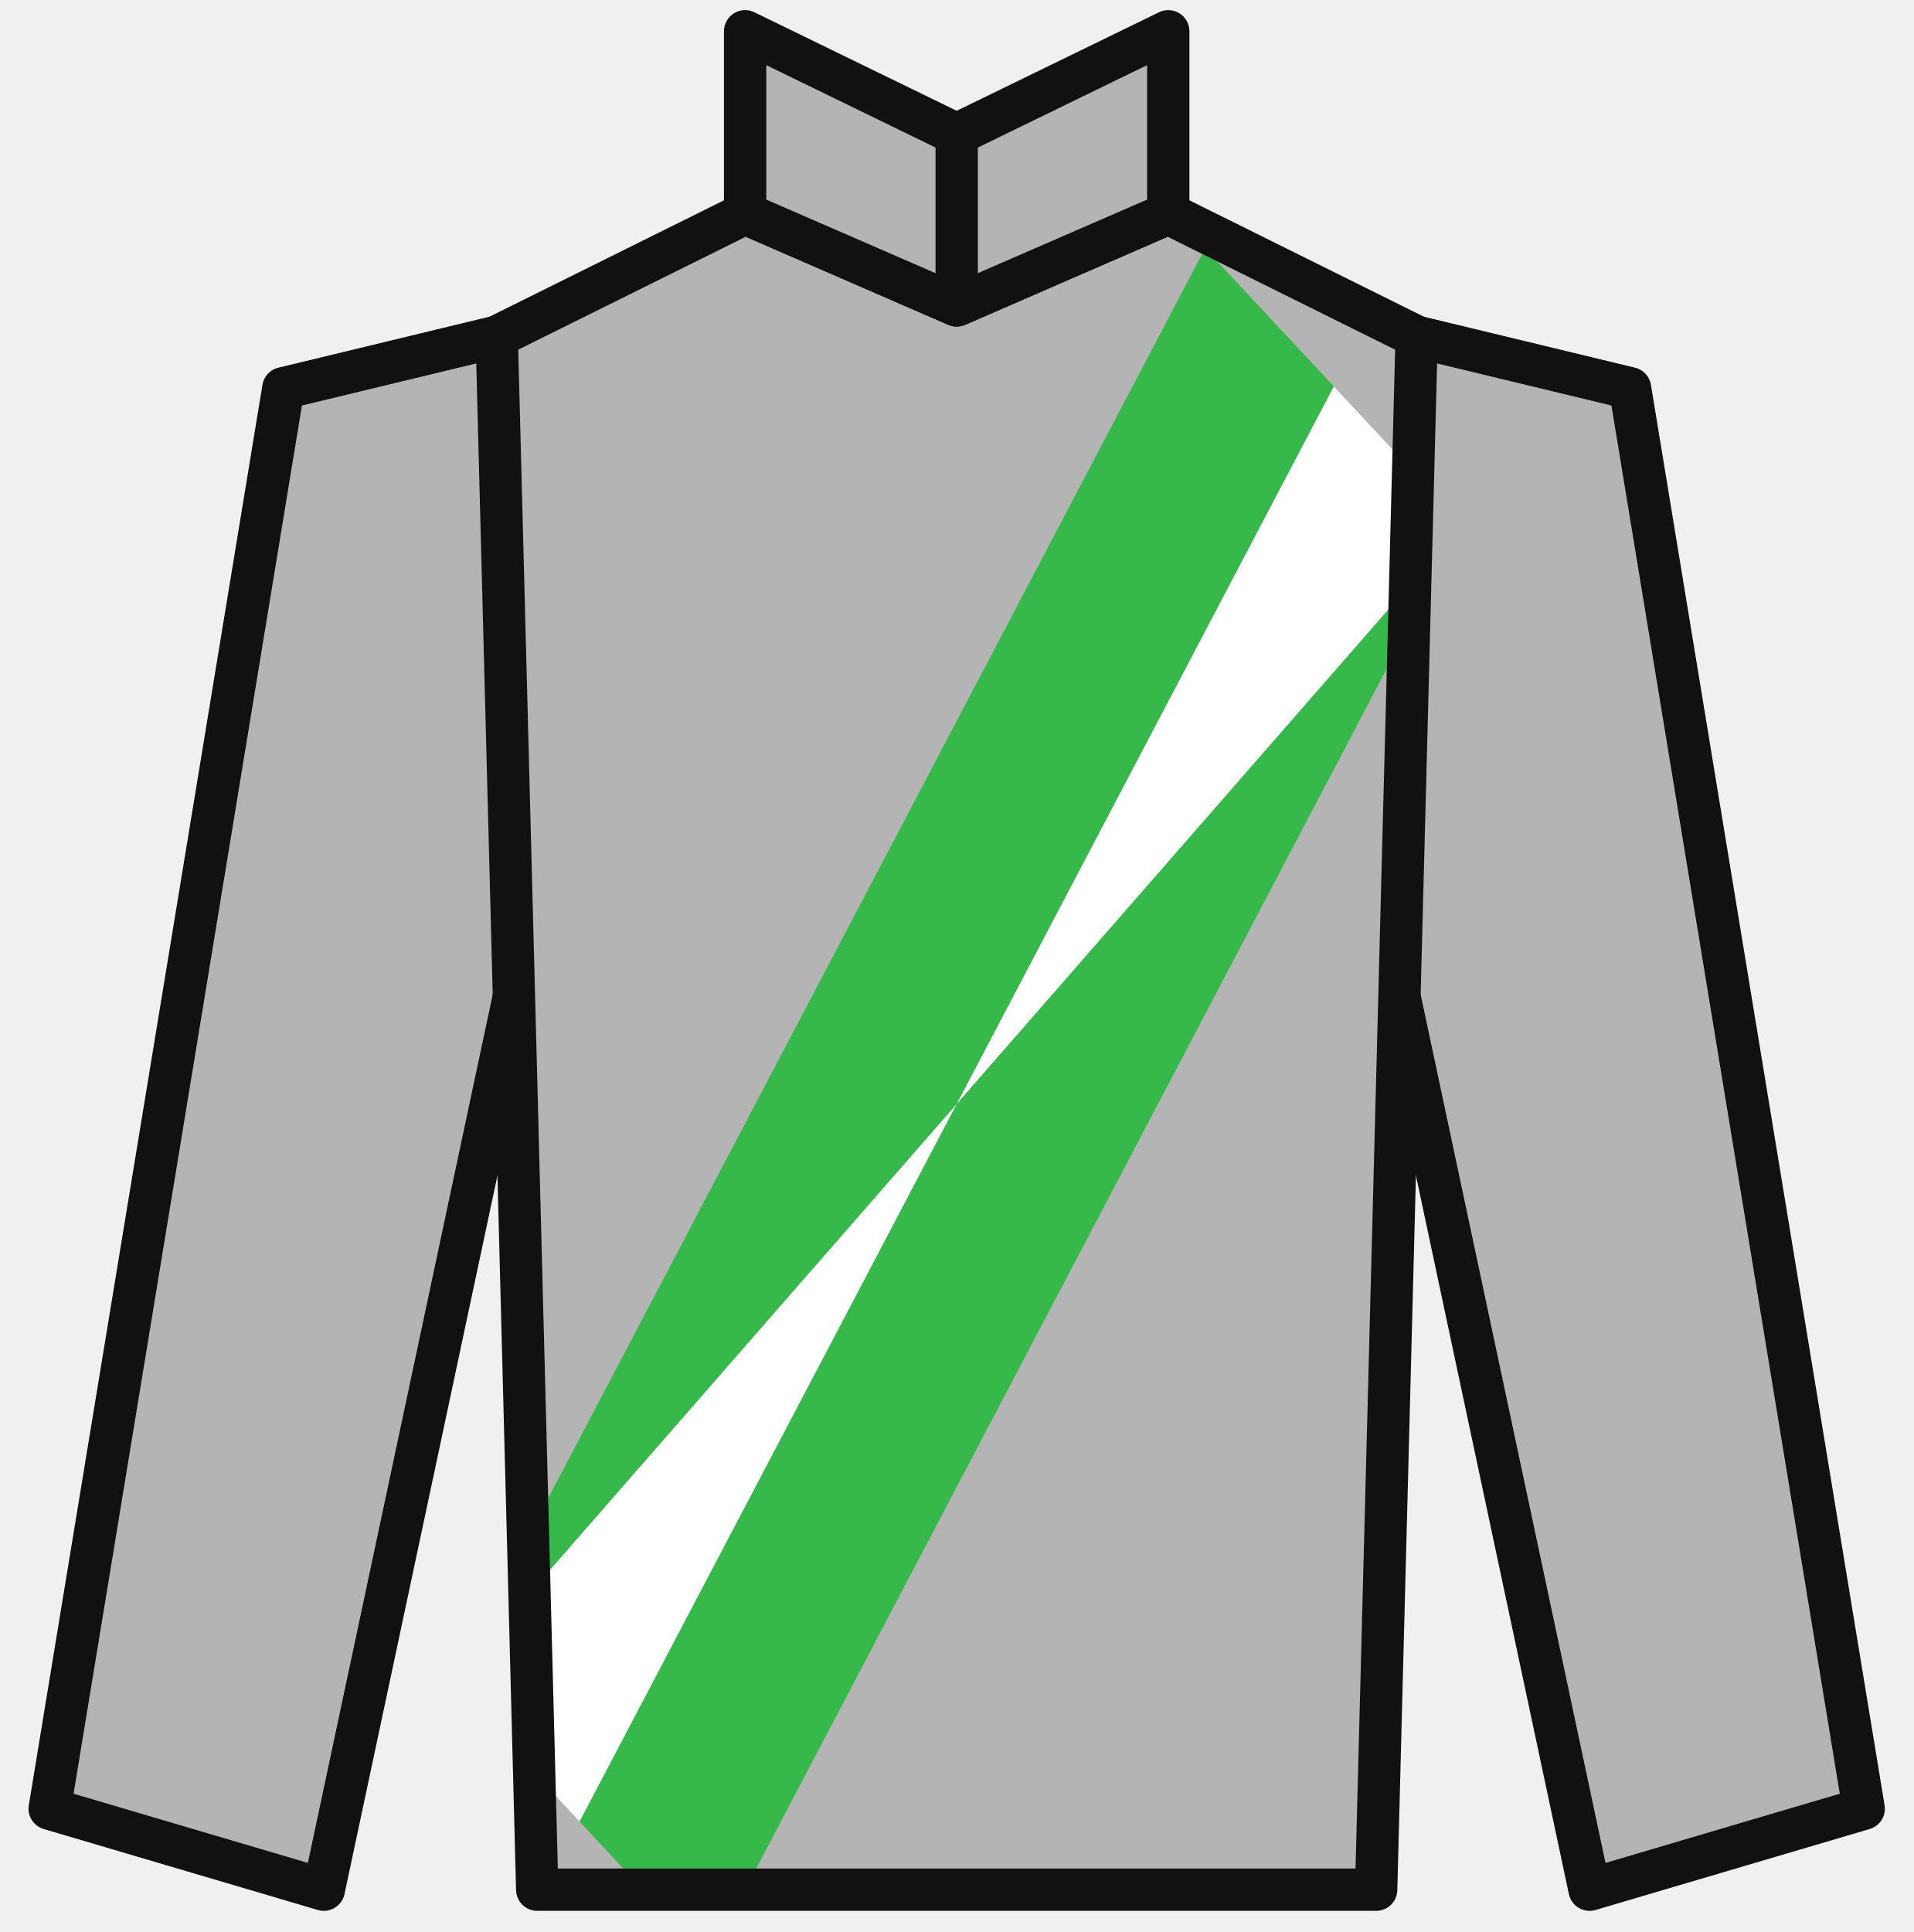
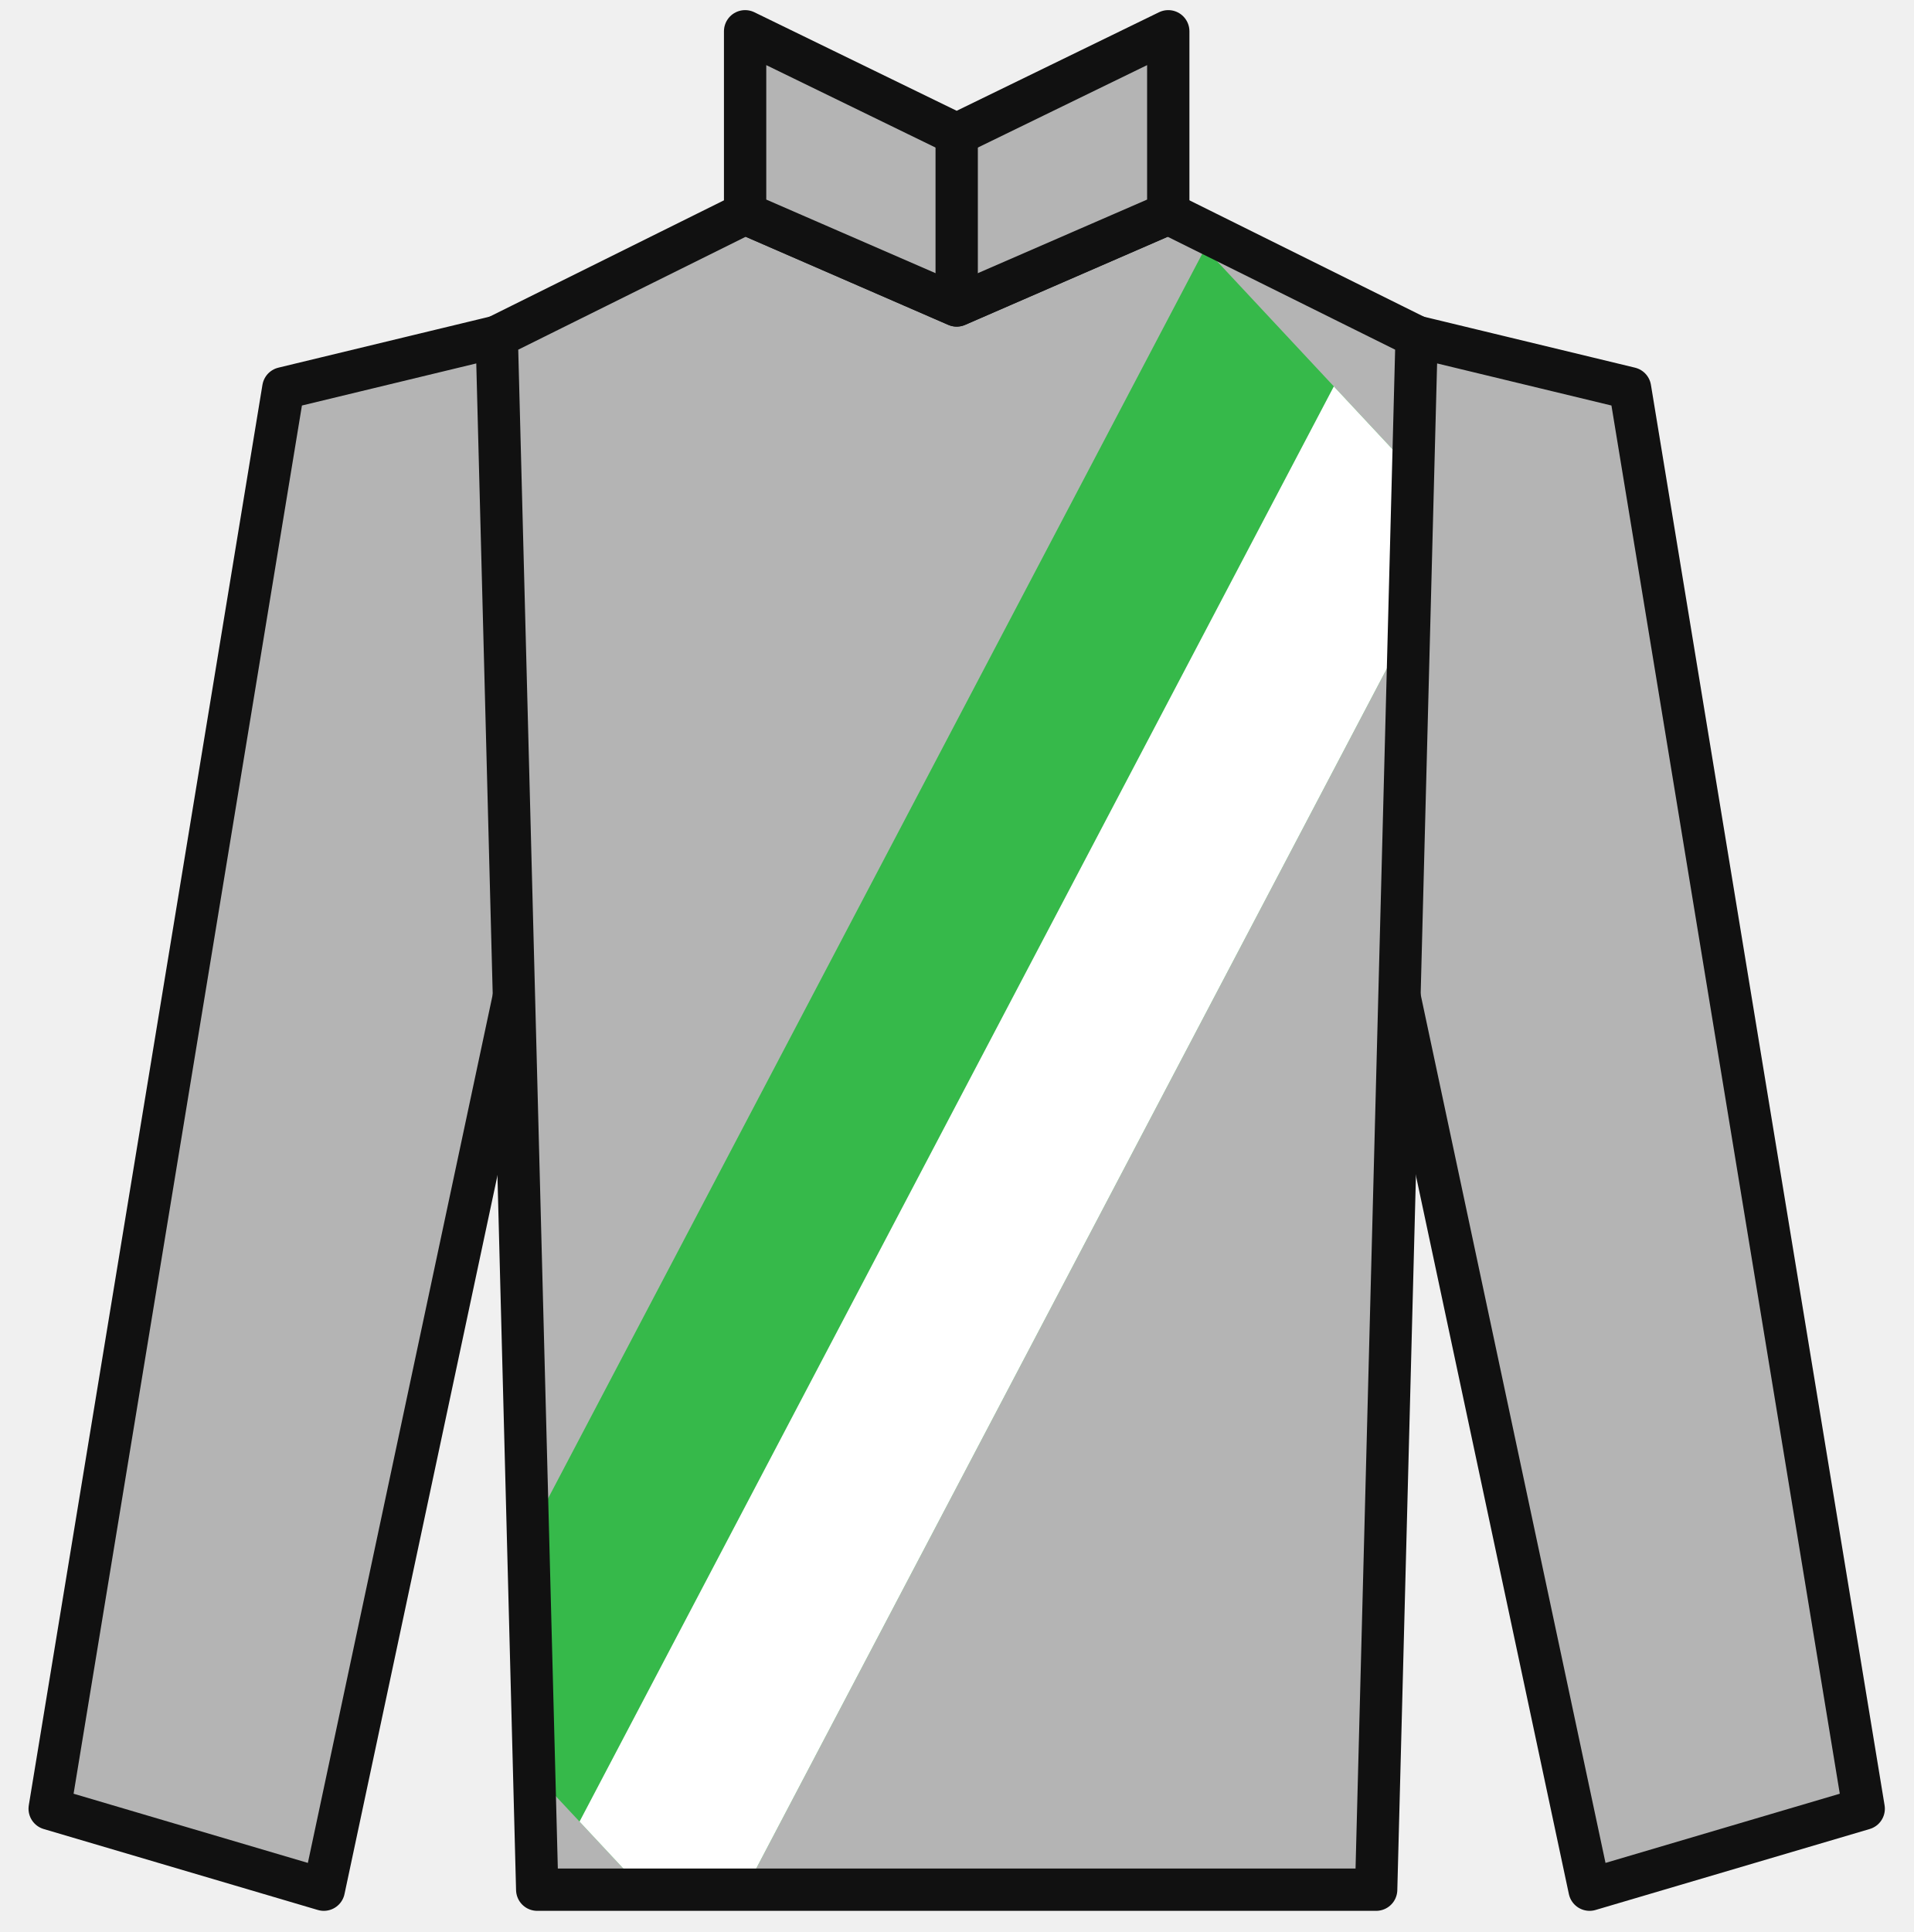
<svg xmlns="http://www.w3.org/2000/svg" class="trikot" viewBox="-1.5 -0.5 104 105" aria-hidden="true">
  <clipPath id="d15974263al">
    <path d="M25.5,17.8 L13.9,20.6 L1.2,97.8 L16.1,102.2 L27,51 Z" />
  </clipPath>
  <g clip-path="url(#d15974263al)">
    <rect x="0" y="17" width="28" height="86.5" fill="#B4B4B4" />
  </g>
  <path d="M25.5,17.8 L13.9,20.6 L1.2,97.8 L16.1,102.2 L27,51 Z" fill="none" stroke="#111111" stroke-width="2.3" stroke-linejoin="round" />
  <clipPath id="d15974263ar">
    <path d="M75.5,17.8 L87.1,20.6 L99.8,97.8 L84.9,102.2 L74,51 Z" />
  </clipPath>
  <g clip-path="url(#d15974263ar)">
    <rect x="73" y="17" width="28" height="86.5" fill="#B4B4B4" />
  </g>
  <path d="M75.5,17.8 L87.1,20.6 L99.8,97.8 L84.9,102.2 L74,51 Z" fill="none" stroke="#111111" stroke-width="2.3" stroke-linejoin="round" />
  <clipPath id="d15974263k">
    <path d="M25.5,17.8 L39,11.1 L50.5,16.1 L62,11.1 L75.5,17.8 L73.3,102.2 L27.7,102.2 Z" />
  </clipPath>
  <g clip-path="url(#d15974263k)">
    <rect x="25" y="10" width="51" height="93" fill="#B4B4B4" />
    <polygon points="78.0,28.0 64.0,13.0 23.0,91.0 37.0,106.0" fill="#36B94A" />
-     <polygon points="78.0,28.0 71.0,20.5 30.0,98.5 23.0,91.0" fill="#FFFFFF" />
+     <polygon points="78.0,28.0 71.0,20.5 30.0,98.5 37.0,106.0" fill="#FFFFFF" />
  </g>
  <path d="M25.5,17.8 L39,11.1 L50.5,16.1 L62,11.1 L75.5,17.8 L73.3,102.2 L27.7,102.2 Z" fill="none" stroke="#111111" stroke-width="2.3" stroke-linejoin="round" />
  <path d="M39,1.2 L50.5,6.8 L62,1.2 L62,11.1 L50.5,16.1 L39,11.1 Z" fill="#B4B4B4" stroke="#111111" stroke-width="2.3" stroke-linejoin="round" />
  <path d="M50.5,6.8 L50.5,16.1" fill="none" stroke="#111111" stroke-width="2.3" />
</svg>
